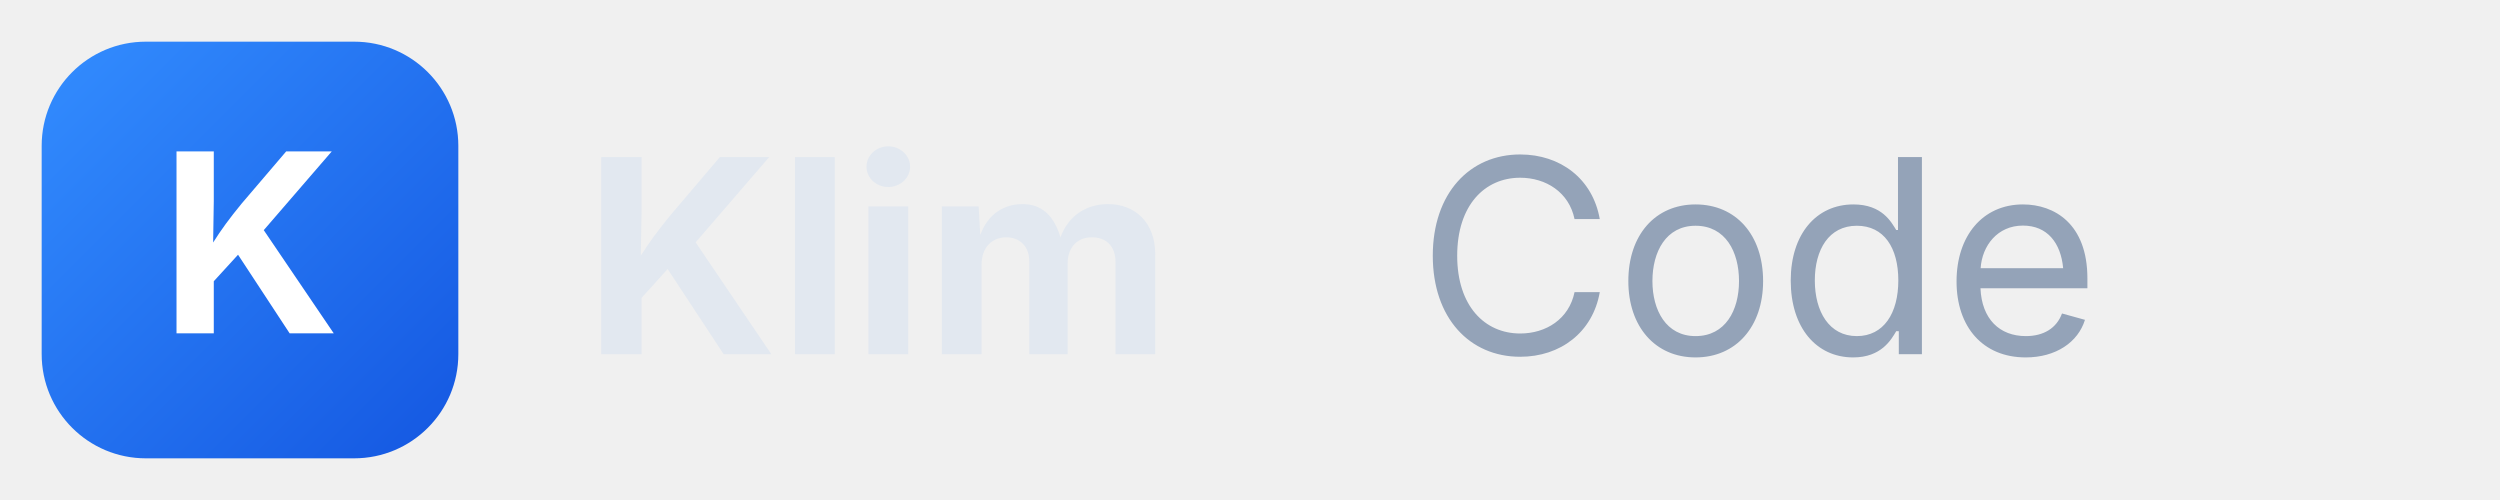
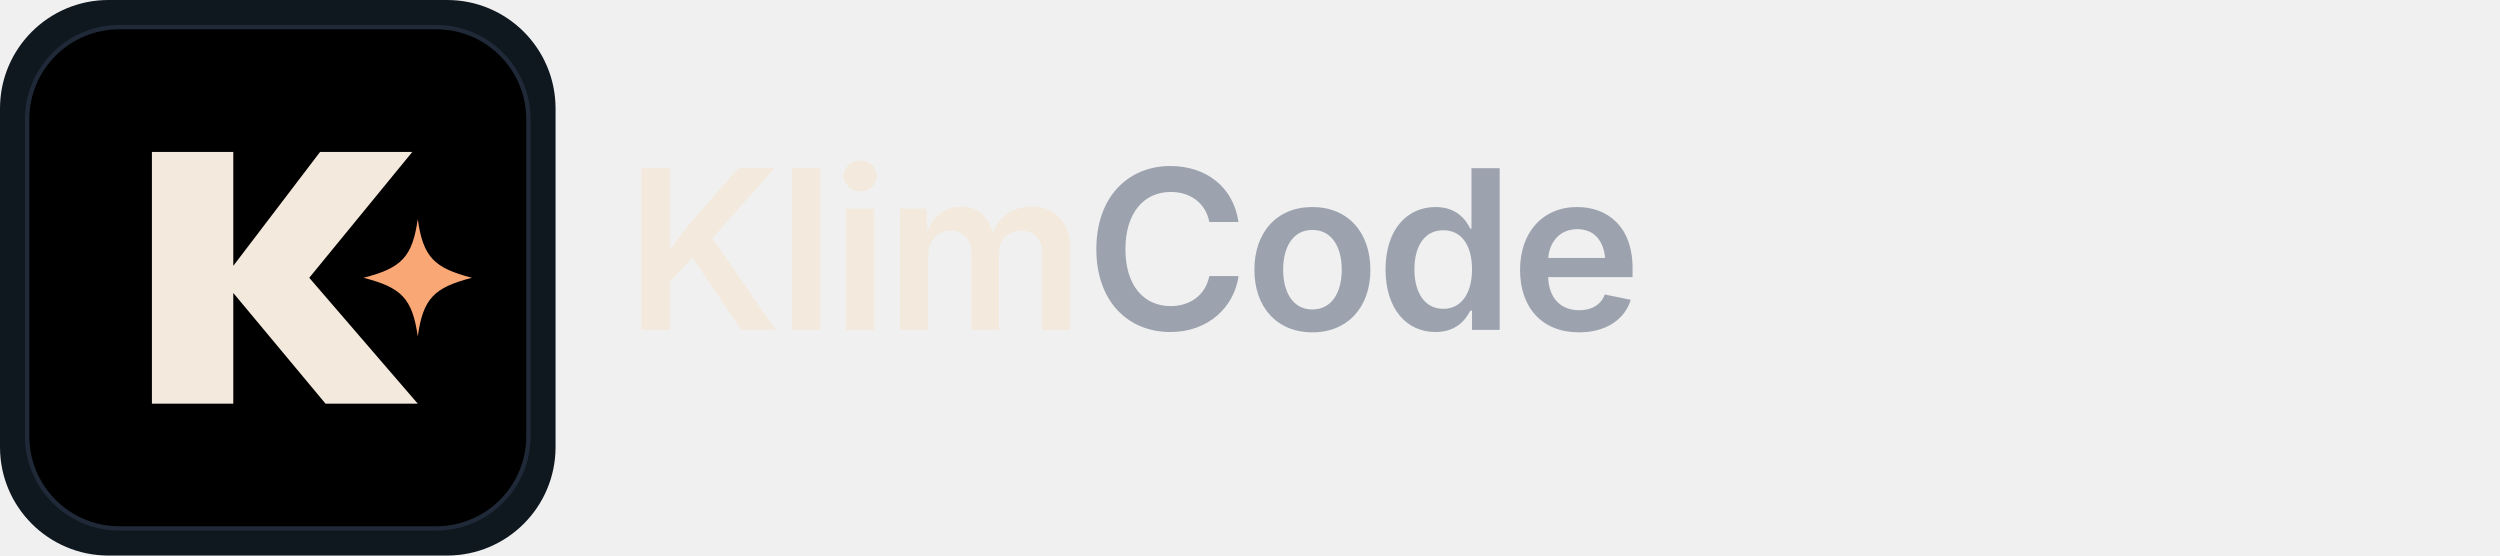
- <svg xmlns="http://www.w3.org/2000/svg" viewBox="0 0 240 48">
-   <defs>
-     <linearGradient id="lg" x1="0%" y1="0%" x2="100%" y2="100%">
-       <stop offset="0%" style="stop-color:#338dff" />
-       <stop offset="100%" style="stop-color:#1457e1" />
-     </linearGradient>
-   </defs>
-   <rect width="40" height="40" x="4" y="4" rx="10" fill="url(#lg)" />
-   <text x="24" y="32" text-anchor="middle" font-family="Inter, system-ui, sans-serif" font-weight="700" font-size="24" fill="white">K</text>
-   <text x="56" y="34" font-family="Inter, system-ui, sans-serif" font-weight="700" font-size="26" fill="#e2e8f0">Klim</text>
-   <text x="136" y="34" font-family="Inter, system-ui, sans-serif" font-weight="400" font-size="26" fill="#94a3b8">Code</text>
+ <svg xmlns="http://www.w3.org/2000/svg" viewBox="0 0 720 160">
+   <g transform="translate(0,0) scale(0.3125)">
+     <rect width="512" height="512" rx="100" fill="#0F171F" />
+     <rect x="25" y="25" width="462" height="462" rx="85" stroke="#1F2937" stroke-width="4" />
+     <path d="M140 140H215V245L295 140H380L285 256L385 372H300L215 270V372H140V140Z" fill="#F3E9DC" />
+     <path d="M435 256C400 265 390 275 385 310C380 275 370 265 335 256C370 247 380 237 385 202C390 237 400 247 435 256Z" fill="#F9A875" />
+   </g>
+   <text x="180" y="95" font-family="Inter, system-ui, sans-serif" font-weight="600" font-size="64" fill="#F3E9DC" letter-spacing="-1.2">
+     Klim<tspan fill="#9CA3AF">Code</tspan>
+   </text>
</svg>
